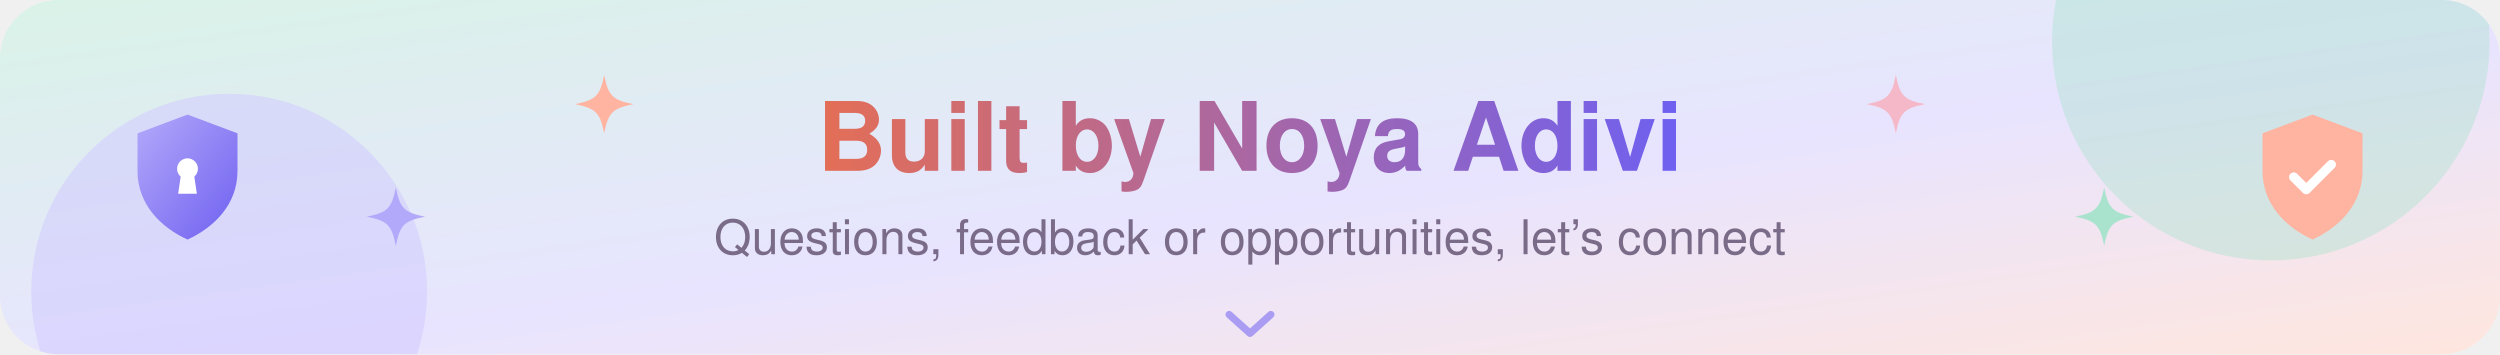
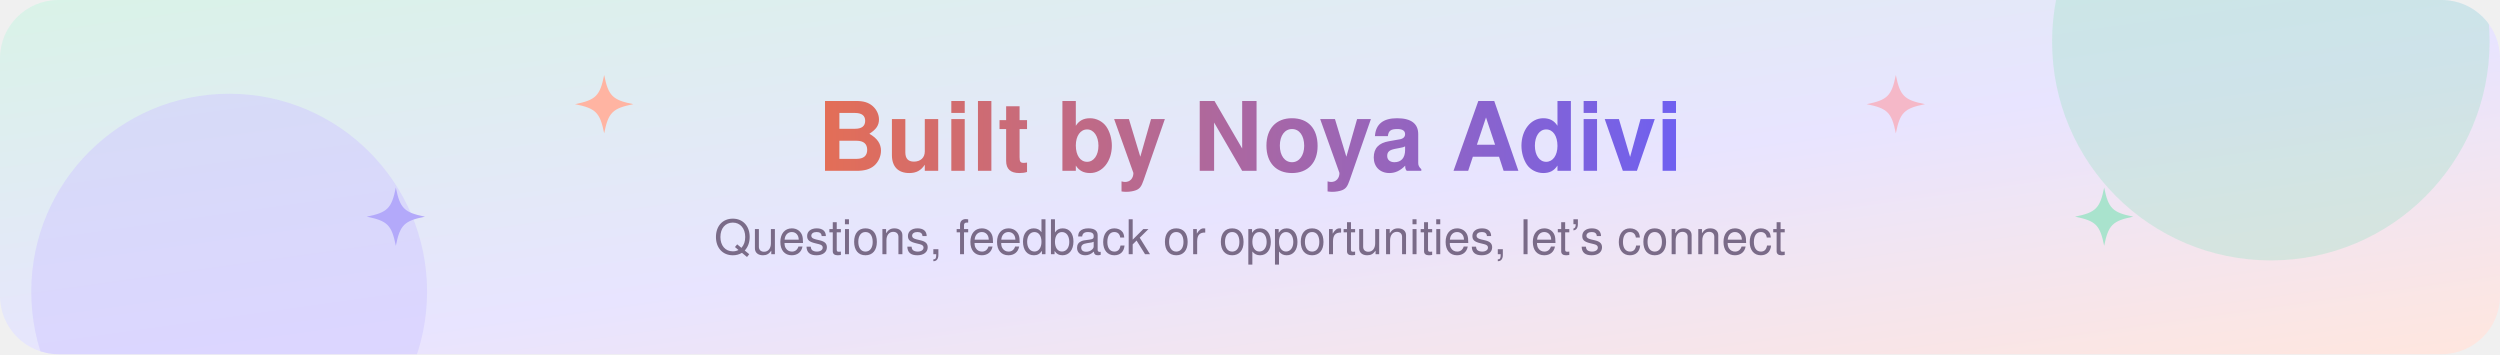
<svg xmlns="http://www.w3.org/2000/svg" viewBox="0 0 1200 170" width="1200" height="170" role="img" aria-label="Built by Noya Adivi">
  <defs>
    <linearGradient id="bg" x1="0" y1="0" x2="1" y2="1">
      <stop offset="0" stop-color="#D9F3E7" />
      <stop offset=".55" stop-color="#E8E4FF" />
      <stop offset="1" stop-color="#FFE6DE" />
    </linearGradient>
    <linearGradient id="t" x1="0" y1="0" x2="1" y2="0">
      <stop offset="0" stop-color="#E36E57" />
      <stop offset="1" stop-color="#6F60F0" />
    </linearGradient>
-     <linearGradient id="sg" x1="0" y1="0" x2="1" y2="1">
-       <stop offset="0" stop-color="#B3A9FA" />
-       <stop offset="1" stop-color="#6F60F0" />
-     </linearGradient>
-     <linearGradient id="sc" x1="0" x2="1">
-       <stop offset="0" stop-color="#fff" stop-opacity="0" />
-       <stop offset=".5" stop-color="#A9E3CD" stop-opacity=".9" />
-       <stop offset="1" stop-color="#fff" stop-opacity="0" />
-     </linearGradient>
-     <path id="s" d="M0-14C2-4 4-2 14 0 4 2 2 4 0 14-2 4-4 2-14 0-4-2-2-4 0-14Z" />
-     <path id="sh" d="M0-30 24-21V-3C24 13 13 24 0 30-13 24-24 13-24-3V-21Z" />
    <clipPath id="c">
      <rect width="1200" height="170" rx="28" />
    </clipPath>
+     <path id="s" d="M0-14C2-4 4-2 14 0 4 2 2 4 0 14-2 4-4 2-14 0-4-2-2-4 0-14Z" />
+     <path id="pin" d="M0 0C-5-9-22-20-22-37a22 22 0 0 1 44 0C22-20 5-9 0 0Z" />
  </defs>
  <style>
.blob{animation:drift 11s ease-in-out infinite alternate}.b2{animation-duration:14s;animation-direction:alternate-reverse}.b3{animation-duration:17s}
.bob{animation:bob 3.4s ease-in-out infinite}.d1{animation-delay:-.9s}.d2{animation-delay:-1.8s}.d3{animation-delay:-2.6s}
+ .walk{stroke-dasharray:3 15;animation:walk 3s linear infinite}
.tw{animation:tw 3.2s ease-in-out infinite}.t2{animation-delay:-1s}.t3{animation-delay:-2s}
- .scan{animation:scan 3.6s ease-in-out infinite}
- .dot{animation:dot 3.6s ease-in-out infinite;opacity:0}
- .blink{animation:blink 1s steps(1) infinite}
- .spin{transform-box:fill-box;transform-origin:center;animation:spin 14s linear infinite}
- .pulse{transform-box:fill-box;transform-origin:center;animation:pulse 2.4s ease-in-out infinite}
- .flow{stroke-dasharray:6 10;animation:flow 1.6s linear infinite}
+ .rise{animation:rise .9s ease-out both}.r2{animation-delay:.2s}
@keyframes drift{to{transform:translate(40px,-20px) scale(1.12)}}
@keyframes bob{0%,100%{transform:translateY(0)}50%{transform:translateY(-10px)}}
+ @keyframes walk{to{stroke-dashoffset:-54}}
@keyframes tw{0%,100%{opacity:.35}50%{opacity:1}}
- @keyframes scan{0%{transform:translateX(0)}50%{transform:translateX(330px)}100%{transform:translateX(0)}}
- @keyframes dot{0%,8%{opacity:0}14%,80%{opacity:1}92%,100%{opacity:0}}
- @keyframes blink{50%{opacity:0}}
- @keyframes spin{to{transform:rotate(360deg)}}
- @keyframes pulse{0%,100%{transform:scale(1)}50%{transform:scale(1.08)}}
- @keyframes flow{to{stroke-dashoffset:-32}}
- @media (prefers-reduced-motion:reduce){*{animation:none!important}.dot{opacity:1}}
+ @keyframes rise{from{opacity:0;transform:translateY(16px)}}
+ @media (prefers-reduced-motion:reduce){*{animation:none!important}}
</style>
  <g clip-path="url(#c)">
    <rect width="1200" height="170" fill="url(#bg)" />
    <circle class="blob" cx="110" cy="140" r="95" fill="#CFC8FF" opacity=".5" />
    <circle class="blob b2" cx="1090" cy="20" r="105" fill="#A9E3CD" opacity=".42" />
    <use class="tw" href="#s" x="290" y="50" fill="#FFB4A2" />
    <use class="tw t2" href="#s" x="190" y="104" fill="#B3A9FA" />
    <use class="tw t3" href="#s" x="910" y="50" fill="#F5B8C8" />
    <use class="tw" href="#s" x="1010" y="104" fill="#A9E3CD" />
-     <g transform="translate(90 85.0)">
-       <g class="bob d1">
-         <use href="#sh" fill="url(#sg)" />
-         <circle cy="-4" r="5" fill="#fff" />
-         <path d="M-3-2h6l1.5 10h-9Z" fill="#fff" />
-       </g>
-     </g>
-     <g transform="translate(1110 85.0)">
-       <g class="bob d3">
-         <use href="#sh" fill="#FFB4A2" />
-         <path d="M-9 0l6 6 12-12" fill="none" stroke="#fff" stroke-width="4.5" stroke-linecap="round" stroke-linejoin="round" />
-       </g>
-     </g>
    <g font-family="-apple-system,BlinkMacSystemFont,'Segoe UI',Helvetica,Arial,sans-serif" text-anchor="middle">
-       <text x="600" y="82" font-size="46" font-weight="800" fill="url(#t)">Built by Noya Adivi</text>
-       <text x="600" y="122" font-size="23" fill="#7A6B88">Questions, feedback or opportunities, let’s connect</text>
-     </g>
-     <g transform="translate(600 156)">
-       <g class="bob">
-         <path d="M-10-5l10 9 10-9" fill="none" stroke="#6F60F0" stroke-opacity=".55" stroke-width="3.5" stroke-linecap="round" stroke-linejoin="round" />
-       </g>
+       <text x="600" y="82.0" font-size="46" font-weight="800" fill="url(#t)">Built by Noya Adivi</text>
+       <text x="600" y="122.0" font-size="23" fill="#7A6B88">Questions, feedback or opportunities, let’s connect</text>
    </g>
  </g>
</svg>
